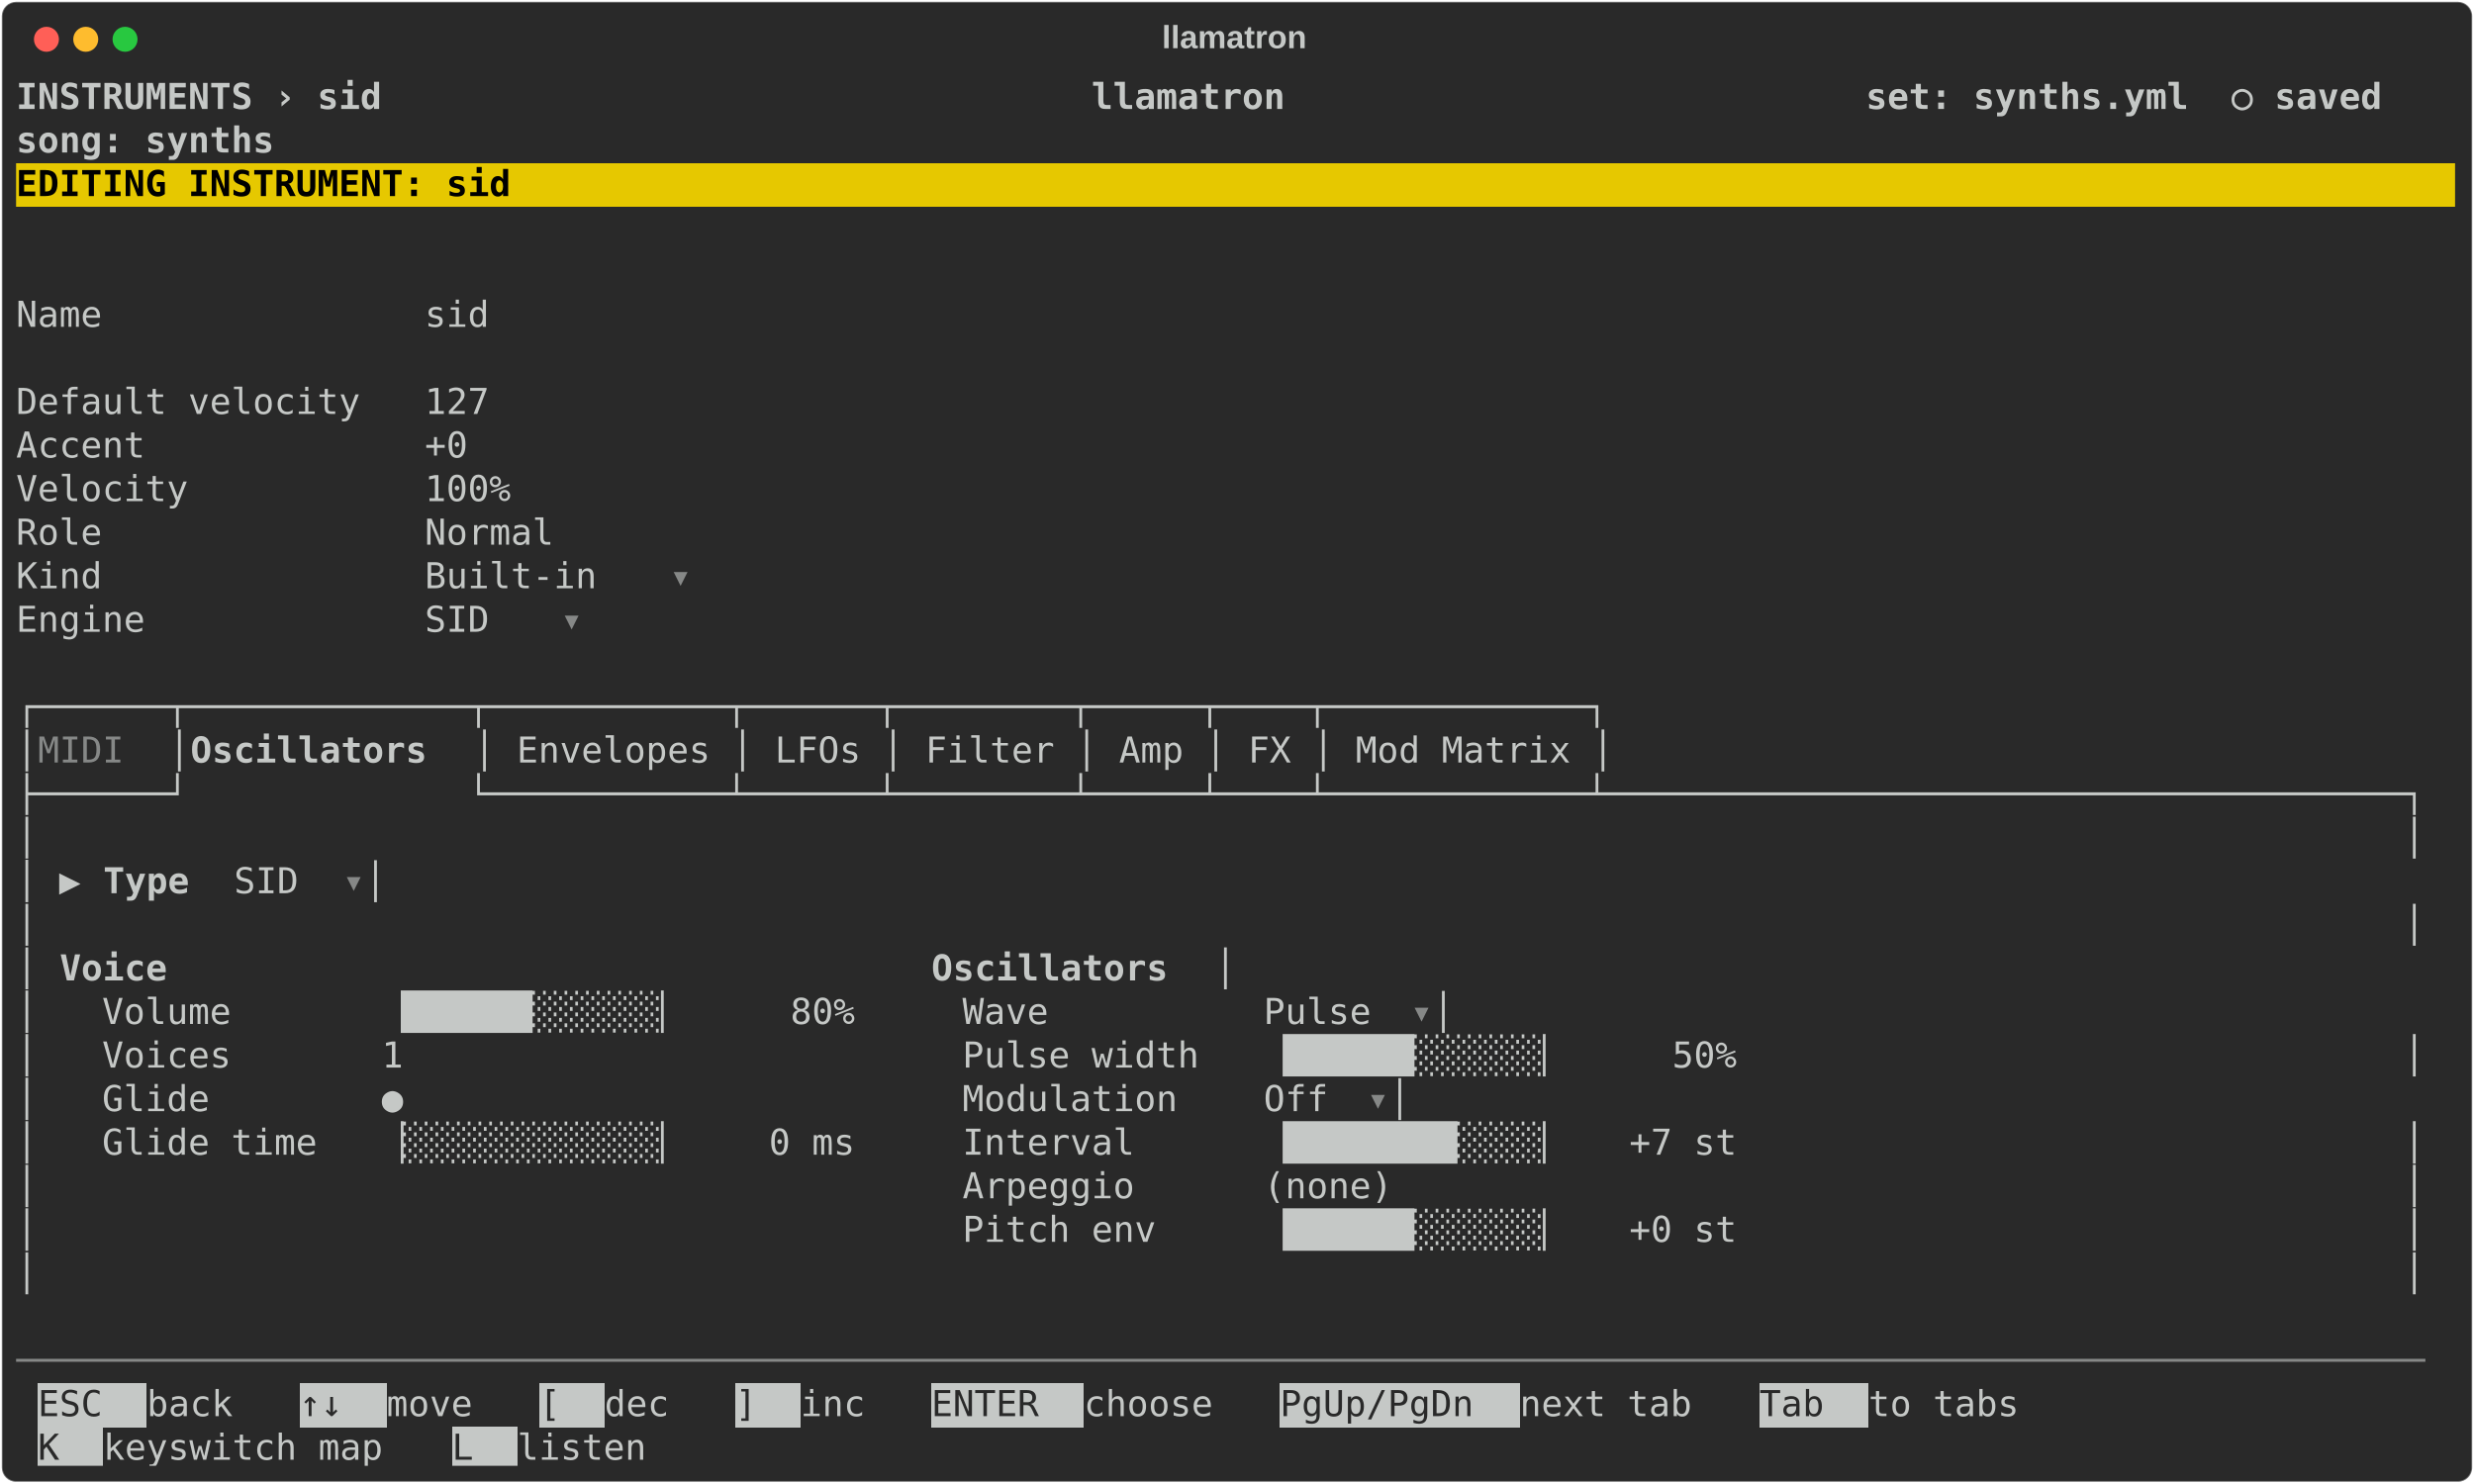
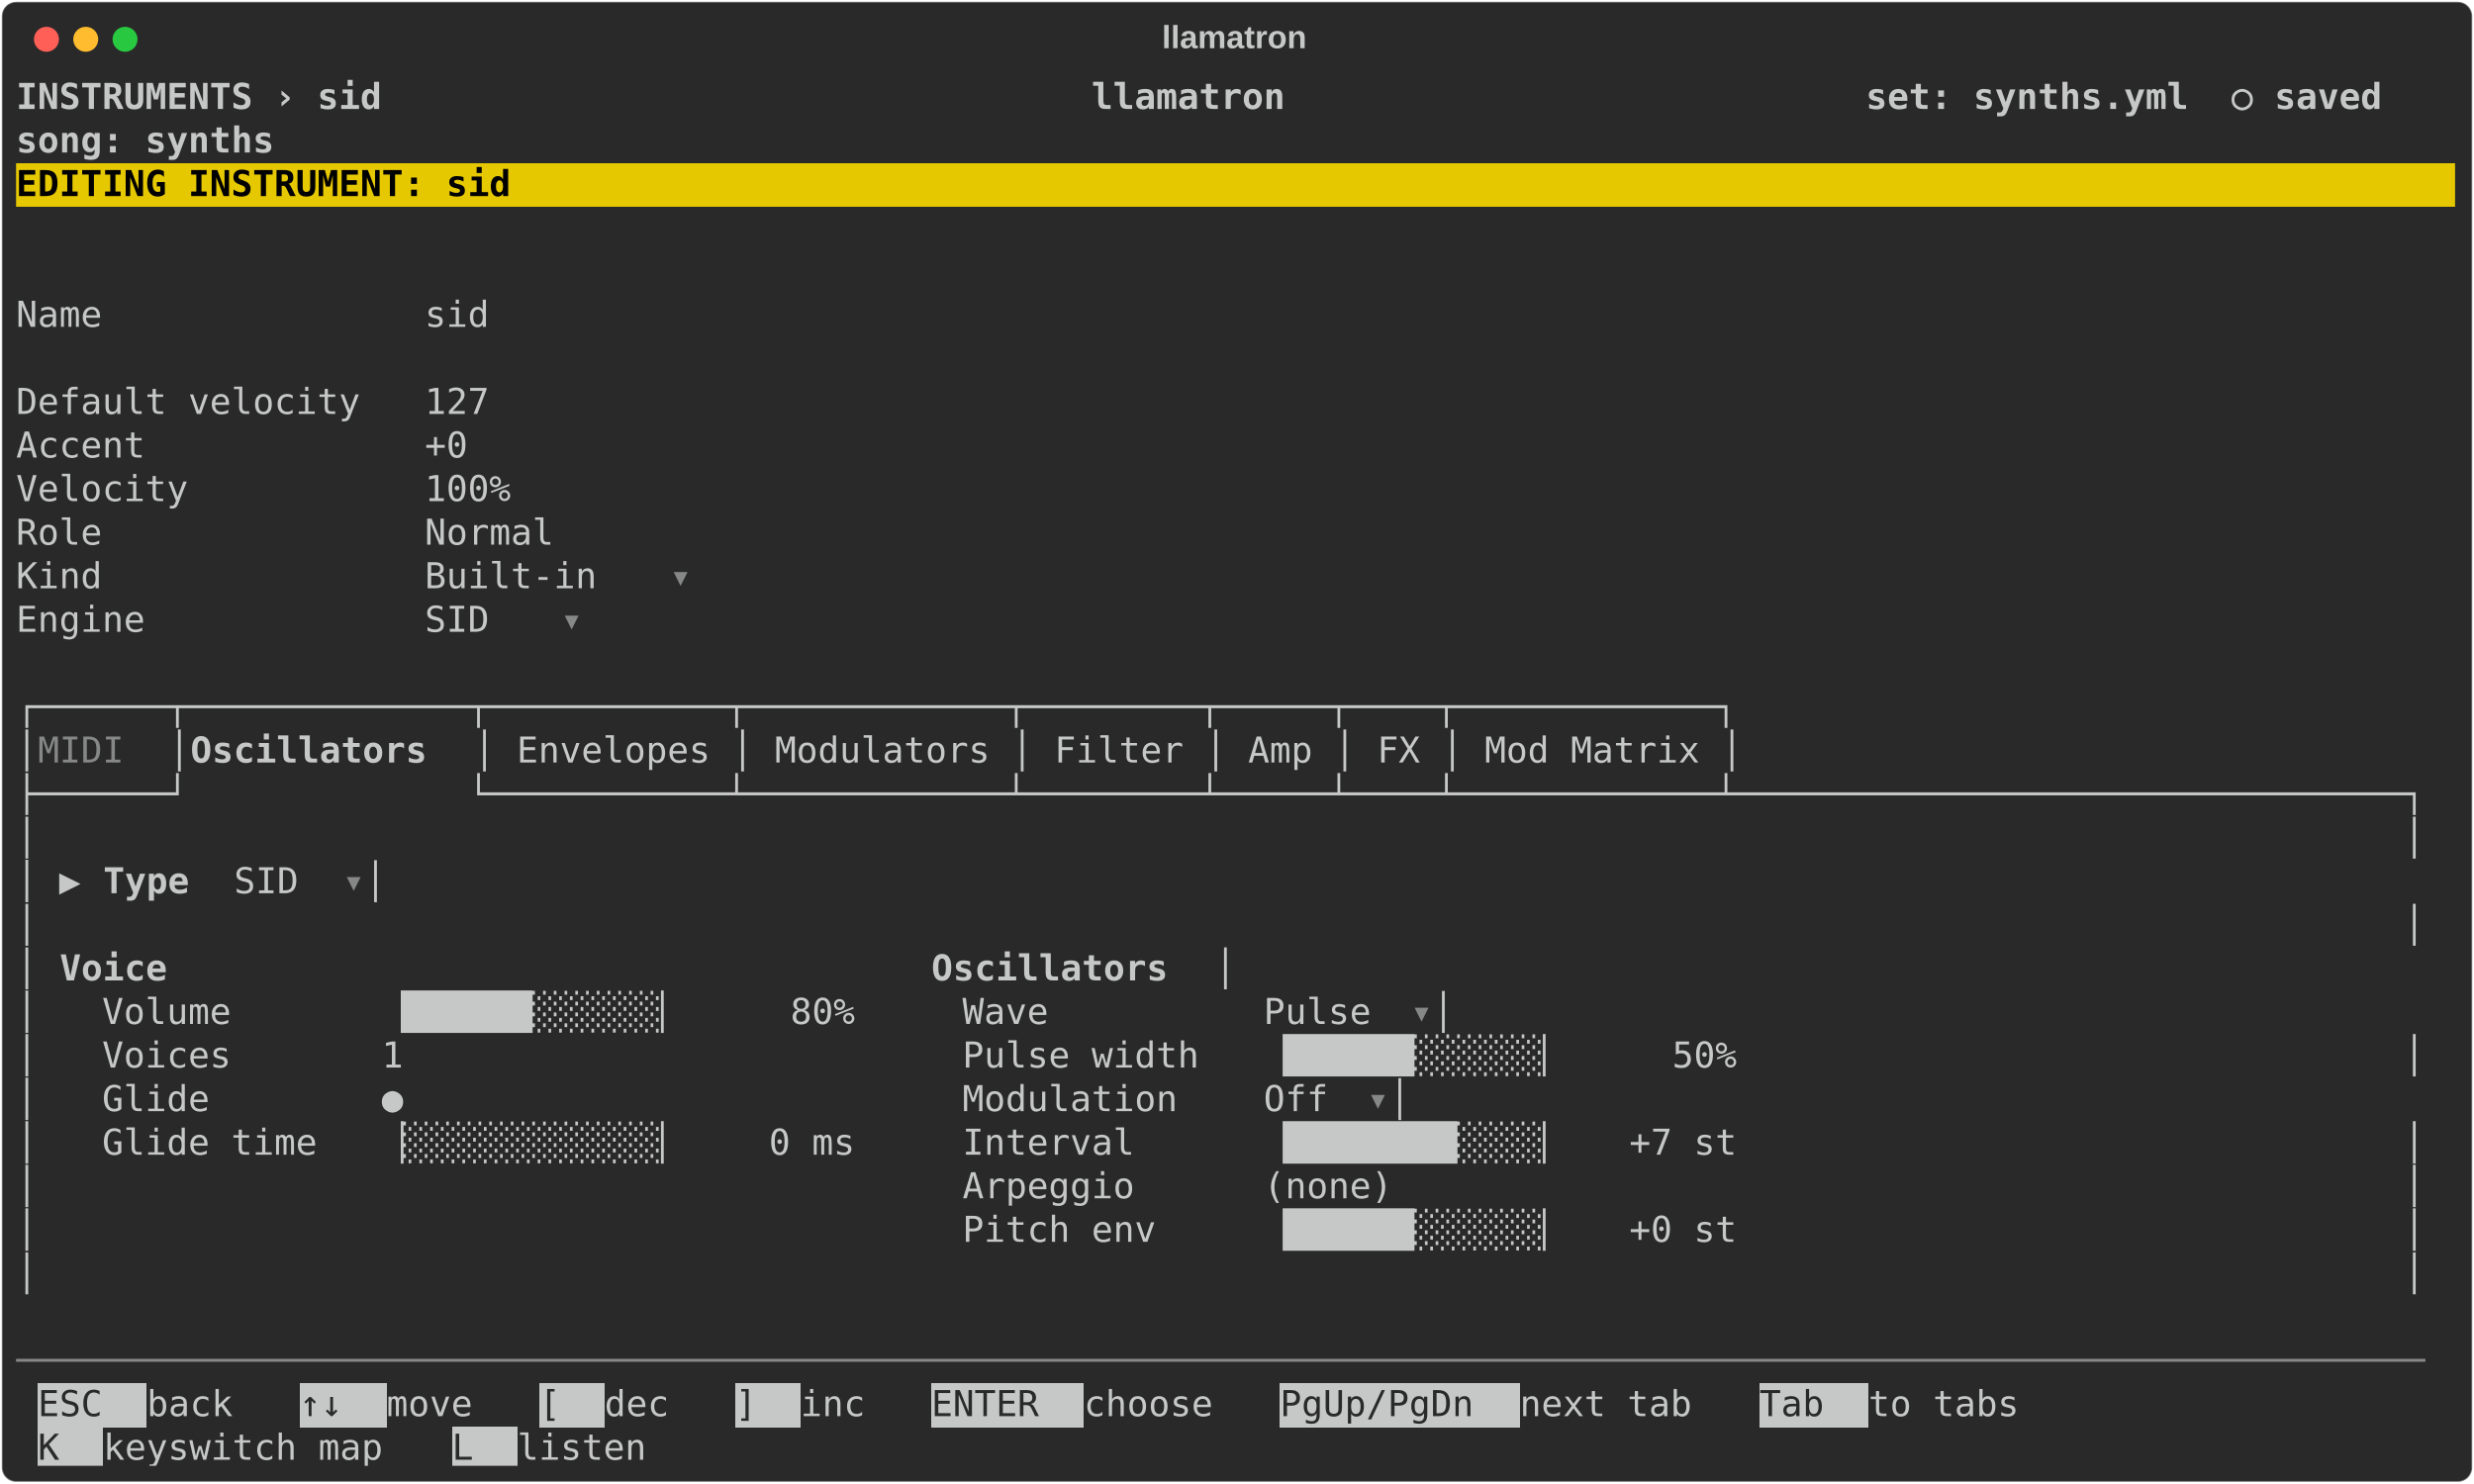
<svg xmlns="http://www.w3.org/2000/svg" class="rich-terminal" viewBox="0 0 1385 830.8">
  <style>

    @font-face {
        font-family: "Fira Code";
        src: local("FiraCode-Regular"),
                url("https://cdnjs.cloudflare.com/ajax/libs/firacode/6.2.0/woff2/FiraCode-Regular.woff2") format("woff2"),
                url("https://cdnjs.cloudflare.com/ajax/libs/firacode/6.2.0/woff/FiraCode-Regular.woff") format("woff");
        font-style: normal;
        font-weight: 400;
    }
    @font-face {
        font-family: "Fira Code";
        src: local("FiraCode-Bold"),
                url("https://cdnjs.cloudflare.com/ajax/libs/firacode/6.2.0/woff2/FiraCode-Bold.woff2") format("woff2"),
                url("https://cdnjs.cloudflare.com/ajax/libs/firacode/6.2.0/woff/FiraCode-Bold.woff") format("woff");
        font-style: bold;
        font-weight: 700;
    }

    .terminal-synth_sid-matrix {
        font-family: Fira Code, monospace;
        font-size: 20px;
        line-height: 24.4px;
        font-variant-east-asian: full-width;
    }

    .terminal-synth_sid-title {
        font-size: 18px;
        font-weight: bold;
        font-family: arial;
    }

    .terminal-synth_sid-r1 { fill: #c5c8c6;font-weight: bold }
.terminal-synth_sid-r2 { fill: #c5c8c6 }
.terminal-synth_sid-r3 { fill: #000000;font-weight: bold }
.terminal-synth_sid-r4 { fill: #868887 }
.terminal-synth_sid-r5 { fill: #292929 }
    </style>
  <defs>
    <clipPath id="terminal-synth_sid-clip-terminal">
      <rect x="0" y="0" width="1365.4" height="779.8" />
    </clipPath>
    <clipPath id="terminal-synth_sid-line-0">
      <rect x="0" y="1.5" width="1366.4" height="24.65" />
    </clipPath>
    <clipPath id="terminal-synth_sid-line-1">
      <rect x="0" y="25.9" width="1366.4" height="24.65" />
    </clipPath>
    <clipPath id="terminal-synth_sid-line-2">
      <rect x="0" y="50.3" width="1366.4" height="24.65" />
    </clipPath>
    <clipPath id="terminal-synth_sid-line-3">
      <rect x="0" y="74.7" width="1366.4" height="24.65" />
    </clipPath>
    <clipPath id="terminal-synth_sid-line-4">
      <rect x="0" y="99.1" width="1366.4" height="24.65" />
    </clipPath>
    <clipPath id="terminal-synth_sid-line-5">
      <rect x="0" y="123.5" width="1366.4" height="24.65" />
    </clipPath>
    <clipPath id="terminal-synth_sid-line-6">
      <rect x="0" y="147.9" width="1366.4" height="24.65" />
    </clipPath>
    <clipPath id="terminal-synth_sid-line-7">
      <rect x="0" y="172.3" width="1366.4" height="24.65" />
    </clipPath>
    <clipPath id="terminal-synth_sid-line-8">
      <rect x="0" y="196.7" width="1366.4" height="24.65" />
    </clipPath>
    <clipPath id="terminal-synth_sid-line-9">
      <rect x="0" y="221.1" width="1366.4" height="24.65" />
    </clipPath>
    <clipPath id="terminal-synth_sid-line-10">
      <rect x="0" y="245.5" width="1366.4" height="24.65" />
    </clipPath>
    <clipPath id="terminal-synth_sid-line-11">
      <rect x="0" y="269.9" width="1366.4" height="24.65" />
    </clipPath>
    <clipPath id="terminal-synth_sid-line-12">
      <rect x="0" y="294.3" width="1366.4" height="24.65" />
    </clipPath>
    <clipPath id="terminal-synth_sid-line-13">
      <rect x="0" y="318.7" width="1366.4" height="24.65" />
    </clipPath>
    <clipPath id="terminal-synth_sid-line-14">
      <rect x="0" y="343.1" width="1366.4" height="24.65" />
    </clipPath>
    <clipPath id="terminal-synth_sid-line-15">
      <rect x="0" y="367.5" width="1366.4" height="24.65" />
    </clipPath>
    <clipPath id="terminal-synth_sid-line-16">
      <rect x="0" y="391.9" width="1366.4" height="24.65" />
    </clipPath>
    <clipPath id="terminal-synth_sid-line-17">
      <rect x="0" y="416.3" width="1366.4" height="24.65" />
    </clipPath>
    <clipPath id="terminal-synth_sid-line-18">
      <rect x="0" y="440.7" width="1366.4" height="24.65" />
    </clipPath>
    <clipPath id="terminal-synth_sid-line-19">
      <rect x="0" y="465.1" width="1366.4" height="24.65" />
    </clipPath>
    <clipPath id="terminal-synth_sid-line-20">
      <rect x="0" y="489.5" width="1366.4" height="24.65" />
    </clipPath>
    <clipPath id="terminal-synth_sid-line-21">
      <rect x="0" y="513.9" width="1366.4" height="24.65" />
    </clipPath>
    <clipPath id="terminal-synth_sid-line-22">
      <rect x="0" y="538.3" width="1366.4" height="24.65" />
    </clipPath>
    <clipPath id="terminal-synth_sid-line-23">
      <rect x="0" y="562.7" width="1366.4" height="24.65" />
    </clipPath>
    <clipPath id="terminal-synth_sid-line-24">
      <rect x="0" y="587.1" width="1366.4" height="24.65" />
    </clipPath>
    <clipPath id="terminal-synth_sid-line-25">
      <rect x="0" y="611.5" width="1366.4" height="24.65" />
    </clipPath>
    <clipPath id="terminal-synth_sid-line-26">
      <rect x="0" y="635.9" width="1366.4" height="24.65" />
    </clipPath>
    <clipPath id="terminal-synth_sid-line-27">
      <rect x="0" y="660.3" width="1366.4" height="24.65" />
    </clipPath>
    <clipPath id="terminal-synth_sid-line-28">
      <rect x="0" y="684.7" width="1366.4" height="24.65" />
    </clipPath>
    <clipPath id="terminal-synth_sid-line-29">
      <rect x="0" y="709.1" width="1366.4" height="24.65" />
    </clipPath>
    <clipPath id="terminal-synth_sid-line-30">
      <rect x="0" y="733.5" width="1366.4" height="24.65" />
    </clipPath>
  </defs>
  <rect fill="#292929" stroke="rgba(255,255,255,0.35)" stroke-width="1" x="1" y="1" width="1383" height="828.8" rx="8" />
  <text class="terminal-synth_sid-title" fill="#c5c8c6" text-anchor="middle" x="691" y="27">llamatron</text>
  <g transform="translate(26,22)">
    <circle cx="0" cy="0" r="7" fill="#ff5f57" />
    <circle cx="22" cy="0" r="7" fill="#febc2e" />
    <circle cx="44" cy="0" r="7" fill="#28c840" />
  </g>
  <g transform="translate(9, 41)" clip-path="url(#terminal-synth_sid-clip-terminal)">
    <rect fill="#e6c800" x="0" y="50.3" width="1366.4" height="24.65" shape-rendering="crispEdges" />
    <rect fill="#c5c8c6" x="12.2" y="733.5" width="61" height="24.65" shape-rendering="crispEdges" />
    <rect fill="#c5c8c6" x="158.6" y="733.5" width="48.8" height="24.65" shape-rendering="crispEdges" />
    <rect fill="#c5c8c6" x="292.8" y="733.5" width="36.6" height="24.65" shape-rendering="crispEdges" />
    <rect fill="#c5c8c6" x="402.6" y="733.5" width="36.6" height="24.65" shape-rendering="crispEdges" />
    <rect fill="#c5c8c6" x="512.4" y="733.5" width="85.4" height="24.65" shape-rendering="crispEdges" />
    <rect fill="#c5c8c6" x="707.6" y="733.5" width="134.2" height="24.65" shape-rendering="crispEdges" />
    <rect fill="#c5c8c6" x="976" y="733.5" width="61" height="24.65" shape-rendering="crispEdges" />
    <rect fill="#c5c8c6" x="12.2" y="757.9" width="36.6" height="24.65" shape-rendering="crispEdges" />
    <rect fill="#c5c8c6" x="244" y="757.9" width="36.6" height="24.65" shape-rendering="crispEdges" />
    <g class="terminal-synth_sid-matrix">
      <text class="terminal-synth_sid-r1" x="0" y="20" textLength="1366.4" clip-path="url(#terminal-synth_sid-line-0)"> INSTRUMENTS › sid                                 llamatron                           set: synths.yml  ○ saved </text>
      <text class="terminal-synth_sid-r2" x="1366.4" y="20" textLength="12.2" clip-path="url(#terminal-synth_sid-line-0)">
</text>
      <text class="terminal-synth_sid-r1" x="0" y="44.4" textLength="1366.4" clip-path="url(#terminal-synth_sid-line-1)">                                                                                       song: synths             </text>
      <text class="terminal-synth_sid-r2" x="1366.4" y="44.4" textLength="12.2" clip-path="url(#terminal-synth_sid-line-1)">
</text>
      <text class="terminal-synth_sid-r3" x="0" y="68.8" textLength="1366.4" clip-path="url(#terminal-synth_sid-line-2)"> EDITING INSTRUMENT: sid                                                                                        </text>
      <text class="terminal-synth_sid-r2" x="1366.4" y="68.8" textLength="12.2" clip-path="url(#terminal-synth_sid-line-2)">
</text>
      <text class="terminal-synth_sid-r2" x="1366.4" y="93.2" textLength="12.2" clip-path="url(#terminal-synth_sid-line-3)">
</text>
      <text class="terminal-synth_sid-r2" x="1366.4" y="117.6" textLength="12.2" clip-path="url(#terminal-synth_sid-line-4)">
</text>
      <text class="terminal-synth_sid-r2" x="0" y="142" textLength="305" clip-path="url(#terminal-synth_sid-line-5)">  Name               sid </text>
      <text class="terminal-synth_sid-r2" x="1366.4" y="142" textLength="12.2" clip-path="url(#terminal-synth_sid-line-5)">
</text>
      <text class="terminal-synth_sid-r2" x="1366.4" y="166.4" textLength="12.2" clip-path="url(#terminal-synth_sid-line-6)">
</text>
      <text class="terminal-synth_sid-r2" x="0" y="190.8" textLength="305" clip-path="url(#terminal-synth_sid-line-7)">  Default velocity   127 </text>
      <text class="terminal-synth_sid-r2" x="1366.4" y="190.8" textLength="12.2" clip-path="url(#terminal-synth_sid-line-7)">
</text>
      <text class="terminal-synth_sid-r2" x="0" y="215.2" textLength="292.8" clip-path="url(#terminal-synth_sid-line-8)">  Accent             +0 </text>
      <text class="terminal-synth_sid-r2" x="1366.4" y="215.2" textLength="12.2" clip-path="url(#terminal-synth_sid-line-8)">
</text>
      <text class="terminal-synth_sid-r2" x="0" y="239.6" textLength="317.2" clip-path="url(#terminal-synth_sid-line-9)">  Velocity           100% </text>
      <text class="terminal-synth_sid-r2" x="1366.4" y="239.6" textLength="12.2" clip-path="url(#terminal-synth_sid-line-9)">
</text>
      <text class="terminal-synth_sid-r2" x="0" y="264" textLength="341.6" clip-path="url(#terminal-synth_sid-line-10)">  Role               Normal </text>
      <text class="terminal-synth_sid-r2" x="1366.4" y="264" textLength="12.2" clip-path="url(#terminal-synth_sid-line-10)">
</text>
      <text class="terminal-synth_sid-r2" x="0" y="288.4" textLength="366" clip-path="url(#terminal-synth_sid-line-11)">  Kind               Built-in </text>
      <text class="terminal-synth_sid-r4" x="366" y="288.4" textLength="12.2" clip-path="url(#terminal-synth_sid-line-11)">▾</text>
      <text class="terminal-synth_sid-r2" x="1366.4" y="288.4" textLength="12.2" clip-path="url(#terminal-synth_sid-line-11)">
</text>
      <text class="terminal-synth_sid-r2" x="0" y="312.8" textLength="305" clip-path="url(#terminal-synth_sid-line-12)">  Engine             SID </text>
      <text class="terminal-synth_sid-r4" x="305" y="312.8" textLength="12.2" clip-path="url(#terminal-synth_sid-line-12)">▾</text>
      <text class="terminal-synth_sid-r2" x="1366.4" y="312.8" textLength="12.2" clip-path="url(#terminal-synth_sid-line-12)">
</text>
      <text class="terminal-synth_sid-r2" x="1366.4" y="337.2" textLength="12.2" clip-path="url(#terminal-synth_sid-line-13)">
</text>
-       <text class="terminal-synth_sid-r2" x="0" y="361.6" textLength="902.8" clip-path="url(#terminal-synth_sid-line-14)">┌──────┬─────────────┬───────────┬──────┬────────┬─────┬────┬────────────┐</text>
+       <text class="terminal-synth_sid-r2" x="0" y="361.6" textLength="976" clip-path="url(#terminal-synth_sid-line-14)">┌──────┬─────────────┬───────────┬────────────┬────────┬─────┬────┬────────────┐</text>
      <text class="terminal-synth_sid-r2" x="1366.4" y="361.6" textLength="12.2" clip-path="url(#terminal-synth_sid-line-14)">
</text>
      <text class="terminal-synth_sid-r2" x="0" y="386" textLength="12.2" clip-path="url(#terminal-synth_sid-line-15)">│</text>
      <text class="terminal-synth_sid-r4" x="12.2" y="386" textLength="73.2" clip-path="url(#terminal-synth_sid-line-15)"> MIDI </text>
      <text class="terminal-synth_sid-r2" x="85.4" y="386" textLength="12.2" clip-path="url(#terminal-synth_sid-line-15)">│</text>
      <text class="terminal-synth_sid-r1" x="97.6" y="386" textLength="158.6" clip-path="url(#terminal-synth_sid-line-15)"> Oscillators </text>
-       <text class="terminal-synth_sid-r2" x="256.2" y="386" textLength="646.6" clip-path="url(#terminal-synth_sid-line-15)">│ Envelopes │ LFOs │ Filter │ Amp │ FX │ Mod Matrix │</text>
+       <text class="terminal-synth_sid-r2" x="256.2" y="386" textLength="719.8" clip-path="url(#terminal-synth_sid-line-15)">│ Envelopes │ Modulators │ Filter │ Amp │ FX │ Mod Matrix │</text>
      <text class="terminal-synth_sid-r2" x="1366.4" y="386" textLength="12.2" clip-path="url(#terminal-synth_sid-line-15)">
</text>
-       <text class="terminal-synth_sid-r2" x="0" y="410.4" textLength="1366.4" clip-path="url(#terminal-synth_sid-line-16)">├──────┘             └───────────┴──────┴────────┴─────┴────┴────────────┴─────────────────────────────────────┐</text>
+       <text class="terminal-synth_sid-r2" x="0" y="410.4" textLength="1366.4" clip-path="url(#terminal-synth_sid-line-16)">├──────┘             └───────────┴────────────┴────────┴─────┴────┴────────────┴───────────────────────────────┐</text>
      <text class="terminal-synth_sid-r2" x="1366.4" y="410.4" textLength="12.2" clip-path="url(#terminal-synth_sid-line-16)">
</text>
      <text class="terminal-synth_sid-r2" x="0" y="434.8" textLength="1366.4" clip-path="url(#terminal-synth_sid-line-17)">│                                                                                                              │</text>
      <text class="terminal-synth_sid-r2" x="1366.4" y="434.8" textLength="12.2" clip-path="url(#terminal-synth_sid-line-17)">
</text>
      <text class="terminal-synth_sid-r2" x="0" y="459.2" textLength="48.8" clip-path="url(#terminal-synth_sid-line-18)">│ ▶ </text>
      <text class="terminal-synth_sid-r1" x="48.8" y="459.2" textLength="73.2" clip-path="url(#terminal-synth_sid-line-18)">Type  </text>
      <text class="terminal-synth_sid-r2" x="122" y="459.2" textLength="61" clip-path="url(#terminal-synth_sid-line-18)"> SID </text>
      <text class="terminal-synth_sid-r4" x="183" y="459.2" textLength="12.2" clip-path="url(#terminal-synth_sid-line-18)">▾</text>
      <text class="terminal-synth_sid-r2" x="195.2" y="459.2" textLength="1171.2" clip-path="url(#terminal-synth_sid-line-18)">                                                                                               │</text>
      <text class="terminal-synth_sid-r2" x="1366.4" y="459.2" textLength="12.2" clip-path="url(#terminal-synth_sid-line-18)">
</text>
      <text class="terminal-synth_sid-r2" x="0" y="483.6" textLength="1366.4" clip-path="url(#terminal-synth_sid-line-19)">│                                                                                                              │</text>
      <text class="terminal-synth_sid-r2" x="1366.4" y="483.6" textLength="12.2" clip-path="url(#terminal-synth_sid-line-19)">
</text>
      <text class="terminal-synth_sid-r2" x="0" y="508" textLength="24.4" clip-path="url(#terminal-synth_sid-line-20)">│ </text>
      <text class="terminal-synth_sid-r1" x="24.4" y="508" textLength="85.4" clip-path="url(#terminal-synth_sid-line-20)">  Voice</text>
      <text class="terminal-synth_sid-r1" x="512.4" y="508" textLength="158.6" clip-path="url(#terminal-synth_sid-line-20)">  Oscillators</text>
      <text class="terminal-synth_sid-r2" x="671" y="508" textLength="695.4" clip-path="url(#terminal-synth_sid-line-20)">                                                        │</text>
      <text class="terminal-synth_sid-r2" x="1366.4" y="508" textLength="12.2" clip-path="url(#terminal-synth_sid-line-20)">
</text>
      <text class="terminal-synth_sid-r2" x="0" y="532.4" textLength="780.8" clip-path="url(#terminal-synth_sid-line-21)">│   Volume       ▕██████░░░░░░▏     80%     Wave          Pulse </text>
      <text class="terminal-synth_sid-r4" x="780.8" y="532.4" textLength="12.2" clip-path="url(#terminal-synth_sid-line-21)">▾</text>
      <text class="terminal-synth_sid-r2" x="793" y="532.4" textLength="573.4" clip-path="url(#terminal-synth_sid-line-21)">                                              │</text>
      <text class="terminal-synth_sid-r2" x="1366.4" y="532.4" textLength="12.2" clip-path="url(#terminal-synth_sid-line-21)">
</text>
      <text class="terminal-synth_sid-r2" x="0" y="556.8" textLength="1366.4" clip-path="url(#terminal-synth_sid-line-22)">│   Voices       1                          Pulse width   ▕██████░░░░░░▏     50%                               │</text>
      <text class="terminal-synth_sid-r2" x="1366.4" y="556.8" textLength="12.2" clip-path="url(#terminal-synth_sid-line-22)">
</text>
      <text class="terminal-synth_sid-r2" x="0" y="581.2" textLength="756.4" clip-path="url(#terminal-synth_sid-line-23)">│   Glide        ●                          Modulation    Off </text>
      <text class="terminal-synth_sid-r4" x="756.4" y="581.2" textLength="12.2" clip-path="url(#terminal-synth_sid-line-23)">▾</text>
      <text class="terminal-synth_sid-r2" x="768.6" y="581.2" textLength="597.8" clip-path="url(#terminal-synth_sid-line-23)">                                                │</text>
      <text class="terminal-synth_sid-r2" x="1366.4" y="581.2" textLength="12.2" clip-path="url(#terminal-synth_sid-line-23)">
</text>
      <text class="terminal-synth_sid-r2" x="0" y="605.6" textLength="1366.4" clip-path="url(#terminal-synth_sid-line-24)">│   Glide time   ▕░░░░░░░░░░░░▏    0 ms     Interval      ▕████████░░░░▏   +7 st                               │</text>
      <text class="terminal-synth_sid-r2" x="1366.4" y="605.6" textLength="12.2" clip-path="url(#terminal-synth_sid-line-24)">
</text>
      <text class="terminal-synth_sid-r2" x="0" y="630" textLength="1366.4" clip-path="url(#terminal-synth_sid-line-25)">│                                           Arpeggio      (none)                                               │</text>
      <text class="terminal-synth_sid-r2" x="1366.4" y="630" textLength="12.2" clip-path="url(#terminal-synth_sid-line-25)">
</text>
      <text class="terminal-synth_sid-r2" x="0" y="654.4" textLength="1366.4" clip-path="url(#terminal-synth_sid-line-26)">│                                           Pitch env     ▕██████░░░░░░▏   +0 st                               │</text>
      <text class="terminal-synth_sid-r2" x="1366.4" y="654.4" textLength="12.2" clip-path="url(#terminal-synth_sid-line-26)">
</text>
      <text class="terminal-synth_sid-r2" x="0" y="678.8" textLength="1366.4" clip-path="url(#terminal-synth_sid-line-27)">│                                                                                                              │</text>
      <text class="terminal-synth_sid-r2" x="1366.4" y="678.8" textLength="12.2" clip-path="url(#terminal-synth_sid-line-27)">
</text>
      <text class="terminal-synth_sid-r2" x="1366.4" y="703.2" textLength="12.2" clip-path="url(#terminal-synth_sid-line-28)">
</text>
      <text class="terminal-synth_sid-r4" x="0" y="727.6" textLength="1366.4" clip-path="url(#terminal-synth_sid-line-29)">────────────────────────────────────────────────────────────────────────────────────────────────────────────────</text>
      <text class="terminal-synth_sid-r2" x="1366.4" y="727.6" textLength="12.2" clip-path="url(#terminal-synth_sid-line-29)">
</text>
      <text class="terminal-synth_sid-r5" x="12.2" y="752" textLength="61" clip-path="url(#terminal-synth_sid-line-30)"> ESC </text>
      <text class="terminal-synth_sid-r2" x="73.2" y="752" textLength="85.4" clip-path="url(#terminal-synth_sid-line-30)"> back  </text>
      <text class="terminal-synth_sid-r5" x="158.6" y="752" textLength="48.8" clip-path="url(#terminal-synth_sid-line-30)"> ↑↓ </text>
      <text class="terminal-synth_sid-r2" x="207.4" y="752" textLength="85.4" clip-path="url(#terminal-synth_sid-line-30)"> move  </text>
      <text class="terminal-synth_sid-r5" x="292.8" y="752" textLength="36.6" clip-path="url(#terminal-synth_sid-line-30)"> [ </text>
      <text class="terminal-synth_sid-r2" x="329.4" y="752" textLength="73.2" clip-path="url(#terminal-synth_sid-line-30)"> dec  </text>
      <text class="terminal-synth_sid-r5" x="402.6" y="752" textLength="36.6" clip-path="url(#terminal-synth_sid-line-30)"> ] </text>
      <text class="terminal-synth_sid-r2" x="439.2" y="752" textLength="73.2" clip-path="url(#terminal-synth_sid-line-30)"> inc  </text>
      <text class="terminal-synth_sid-r5" x="512.4" y="752" textLength="85.4" clip-path="url(#terminal-synth_sid-line-30)"> ENTER </text>
      <text class="terminal-synth_sid-r2" x="597.8" y="752" textLength="109.8" clip-path="url(#terminal-synth_sid-line-30)"> choose  </text>
      <text class="terminal-synth_sid-r5" x="707.6" y="752" textLength="134.2" clip-path="url(#terminal-synth_sid-line-30)"> PgUp/PgDn </text>
      <text class="terminal-synth_sid-r2" x="841.8" y="752" textLength="134.2" clip-path="url(#terminal-synth_sid-line-30)"> next tab  </text>
      <text class="terminal-synth_sid-r5" x="976" y="752" textLength="61" clip-path="url(#terminal-synth_sid-line-30)"> Tab </text>
      <text class="terminal-synth_sid-r2" x="1037" y="752" textLength="122" clip-path="url(#terminal-synth_sid-line-30)"> to tabs  </text>
      <text class="terminal-synth_sid-r2" x="1366.4" y="752" textLength="12.2" clip-path="url(#terminal-synth_sid-line-30)">
</text>
      <text class="terminal-synth_sid-r5" x="12.2" y="776.4" textLength="36.6" clip-path="url(#terminal-synth_sid-line-31)"> K </text>
      <text class="terminal-synth_sid-r2" x="48.8" y="776.4" textLength="195.2" clip-path="url(#terminal-synth_sid-line-31)"> keyswitch map  </text>
      <text class="terminal-synth_sid-r5" x="244" y="776.4" textLength="36.6" clip-path="url(#terminal-synth_sid-line-31)"> L </text>
      <text class="terminal-synth_sid-r2" x="280.6" y="776.4" textLength="109.8" clip-path="url(#terminal-synth_sid-line-31)"> listen  </text>
    </g>
  </g>
</svg>
